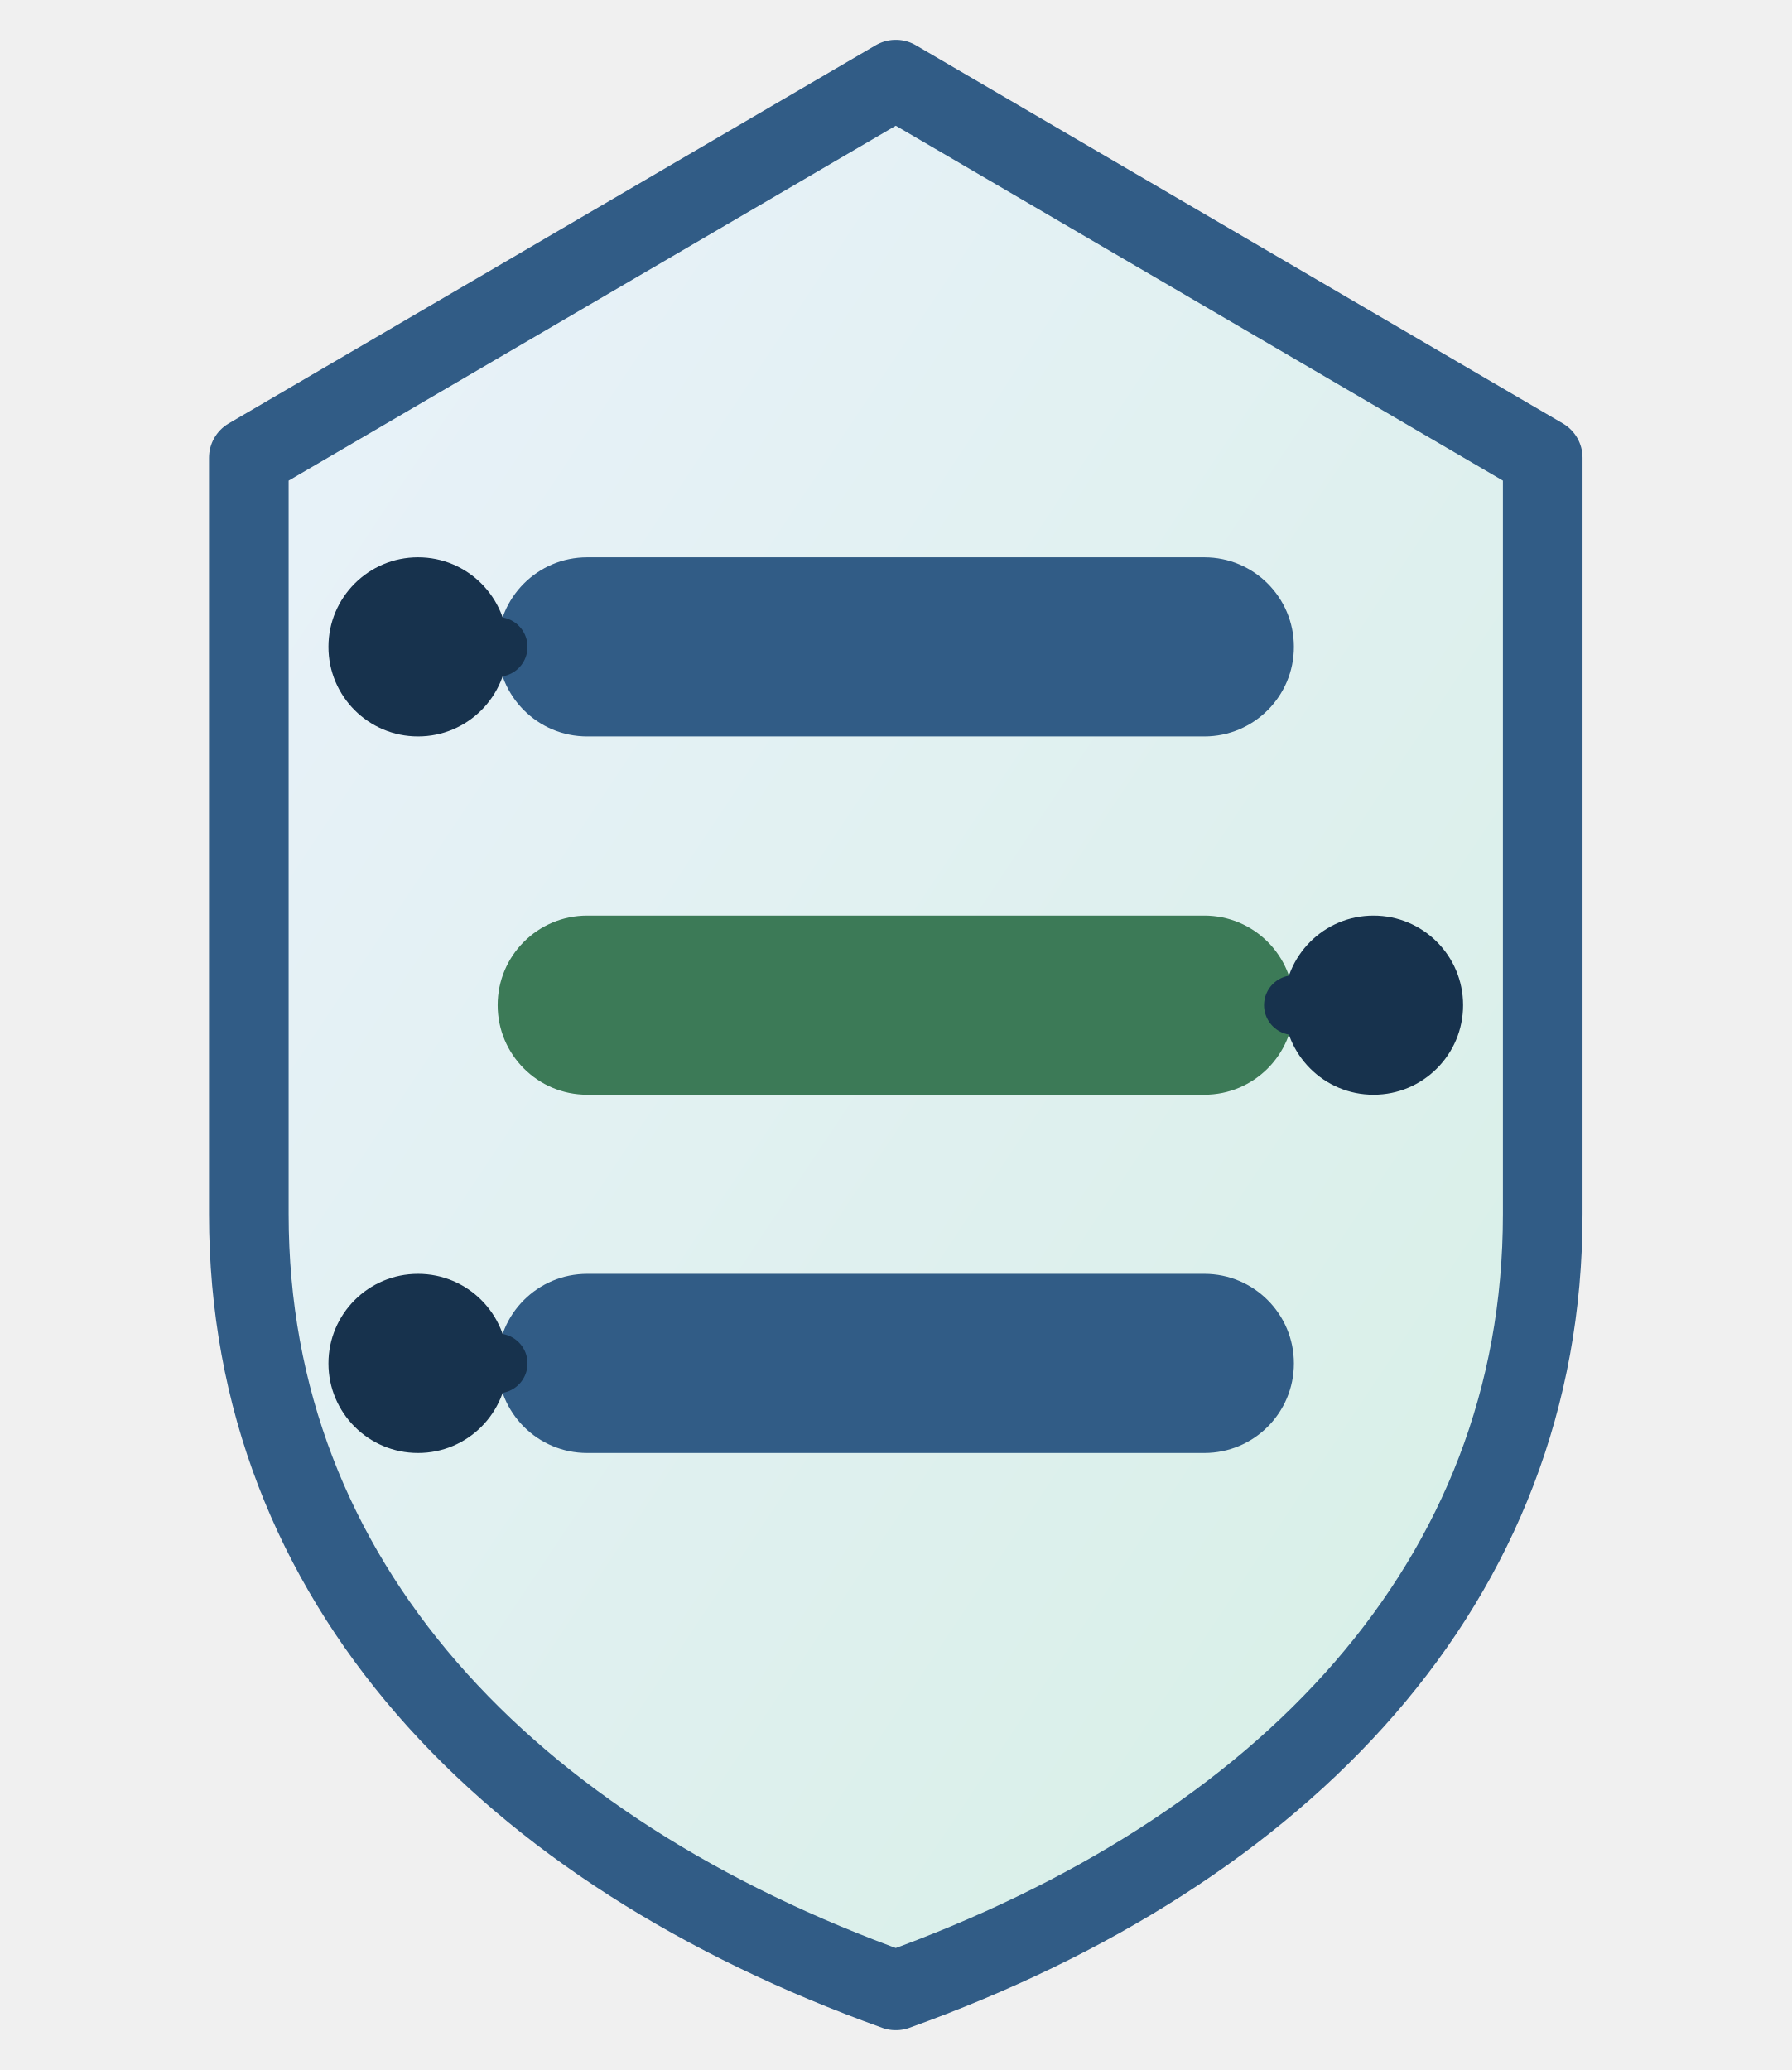
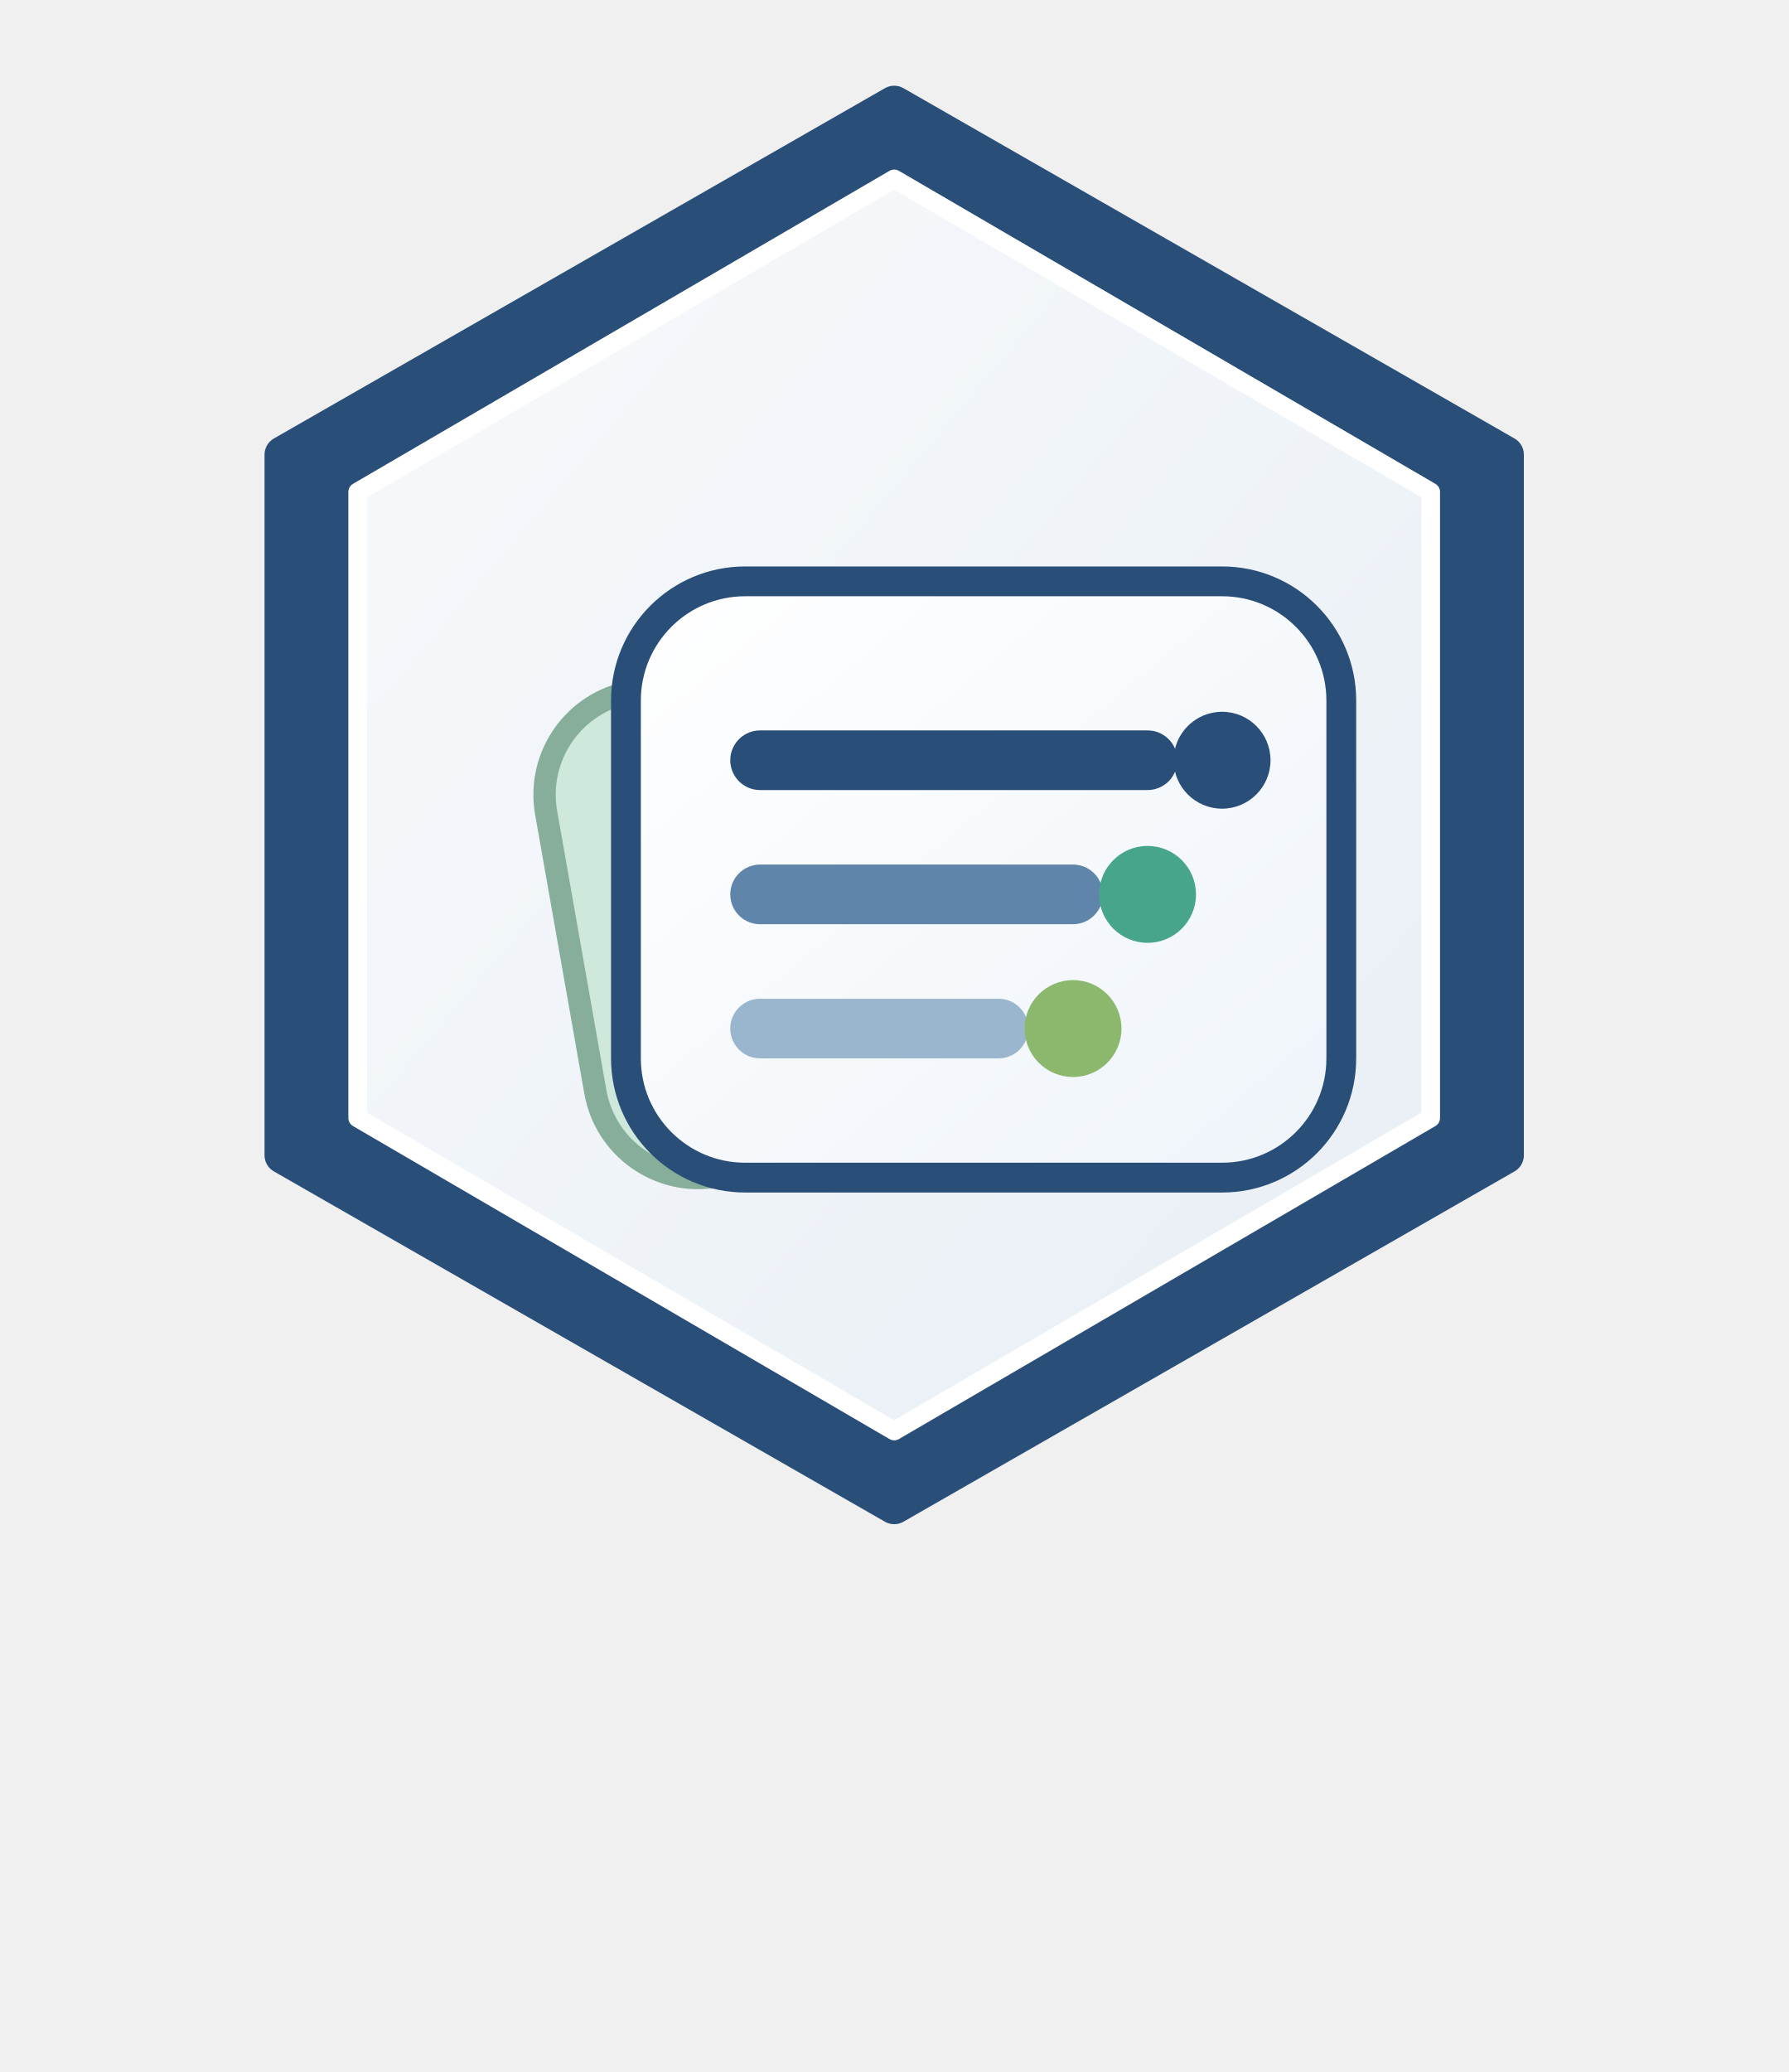
- <svg xmlns="http://www.w3.org/2000/svg" viewBox="0 0 180 208" width="180" height="208">
+ <svg xmlns="http://www.w3.org/2000/svg" viewBox="0 0 240 278" width="240" height="278">
  <defs>
-     <linearGradient id="badge" x1="0%" y1="0%" x2="100%" y2="100%">
-       <stop offset="0%" stop-color="#eaf2fb" />
-       <stop offset="100%" stop-color="#d6efe5" />
+     <linearGradient id="hexFill" x1="0%" y1="0%" x2="100%" y2="100%">
+       <stop offset="0%" stop-color="#f7fafc" />
+       <stop offset="100%" stop-color="#e8eef5" />
+     </linearGradient>
+     <linearGradient id="cardFill" x1="0%" y1="0%" x2="100%" y2="100%">
+       <stop offset="0%" stop-color="#ffffff" />
+       <stop offset="100%" stop-color="#eef4fa" />
    </linearGradient>
  </defs>
-   <path d="M90 8 L155 46 L155 122 C155 159 129 186 90 200 C51 186 25 159 25 122 L25 46 Z" fill="url(#badge)" stroke="#315c86" stroke-width="8" stroke-linejoin="round" />
-   <rect x="50" y="56" width="80" height="18" rx="9" fill="#315c86" />
-   <rect x="50" y="92" width="80" height="18" rx="9" fill="#3c7a57" />
-   <rect x="50" y="128" width="80" height="18" rx="9" fill="#315c86" />
-   <circle cx="42" cy="65" r="9" fill="#17324d" />
-   <circle cx="138" cy="101" r="9" fill="#17324d" />
-   <circle cx="42" cy="137" r="9" fill="#17324d" />
-   <path d="M42 65 H50 M130 101 H138 M42 137 H50" stroke="#17324d" stroke-width="6" stroke-linecap="round" />
+   <polygon points="120,14 202,61 202,155 120,202 38,155 38,61" fill="#294f79" stroke="#294f79" stroke-width="5" stroke-linejoin="round" />
+   <polygon points="120,24 192,66 192,150 120,192 48,150 48,66" fill="url(#hexFill)" stroke="#ffffff" stroke-width="2.5" stroke-linejoin="round" />
+   <rect x="76" y="88" width="78" height="66" rx="14" fill="#cfe8dc" stroke="#87ae9a" stroke-width="3" transform="rotate(-10 115 121)" />
+   <rect x="84" y="78" width="96" height="80" rx="16" fill="url(#cardFill)" stroke="#294f79" stroke-width="4" />
+   <line x1="102" y1="102" x2="154" y2="102" stroke="#294f79" stroke-width="8" stroke-linecap="round" />
+   <line x1="102" y1="120" x2="144" y2="120" stroke="#5f85aa" stroke-width="8" stroke-linecap="round" />
+   <line x1="102" y1="138" x2="134" y2="138" stroke="#9ab6cf" stroke-width="8" stroke-linecap="round" />
+   <circle cx="164" cy="102" r="6.5" fill="#294f79" />
+   <circle cx="154" cy="120" r="6.5" fill="#46a58b" />
+   <circle cx="144" cy="138" r="6.5" fill="#8bb86d" />
</svg>
